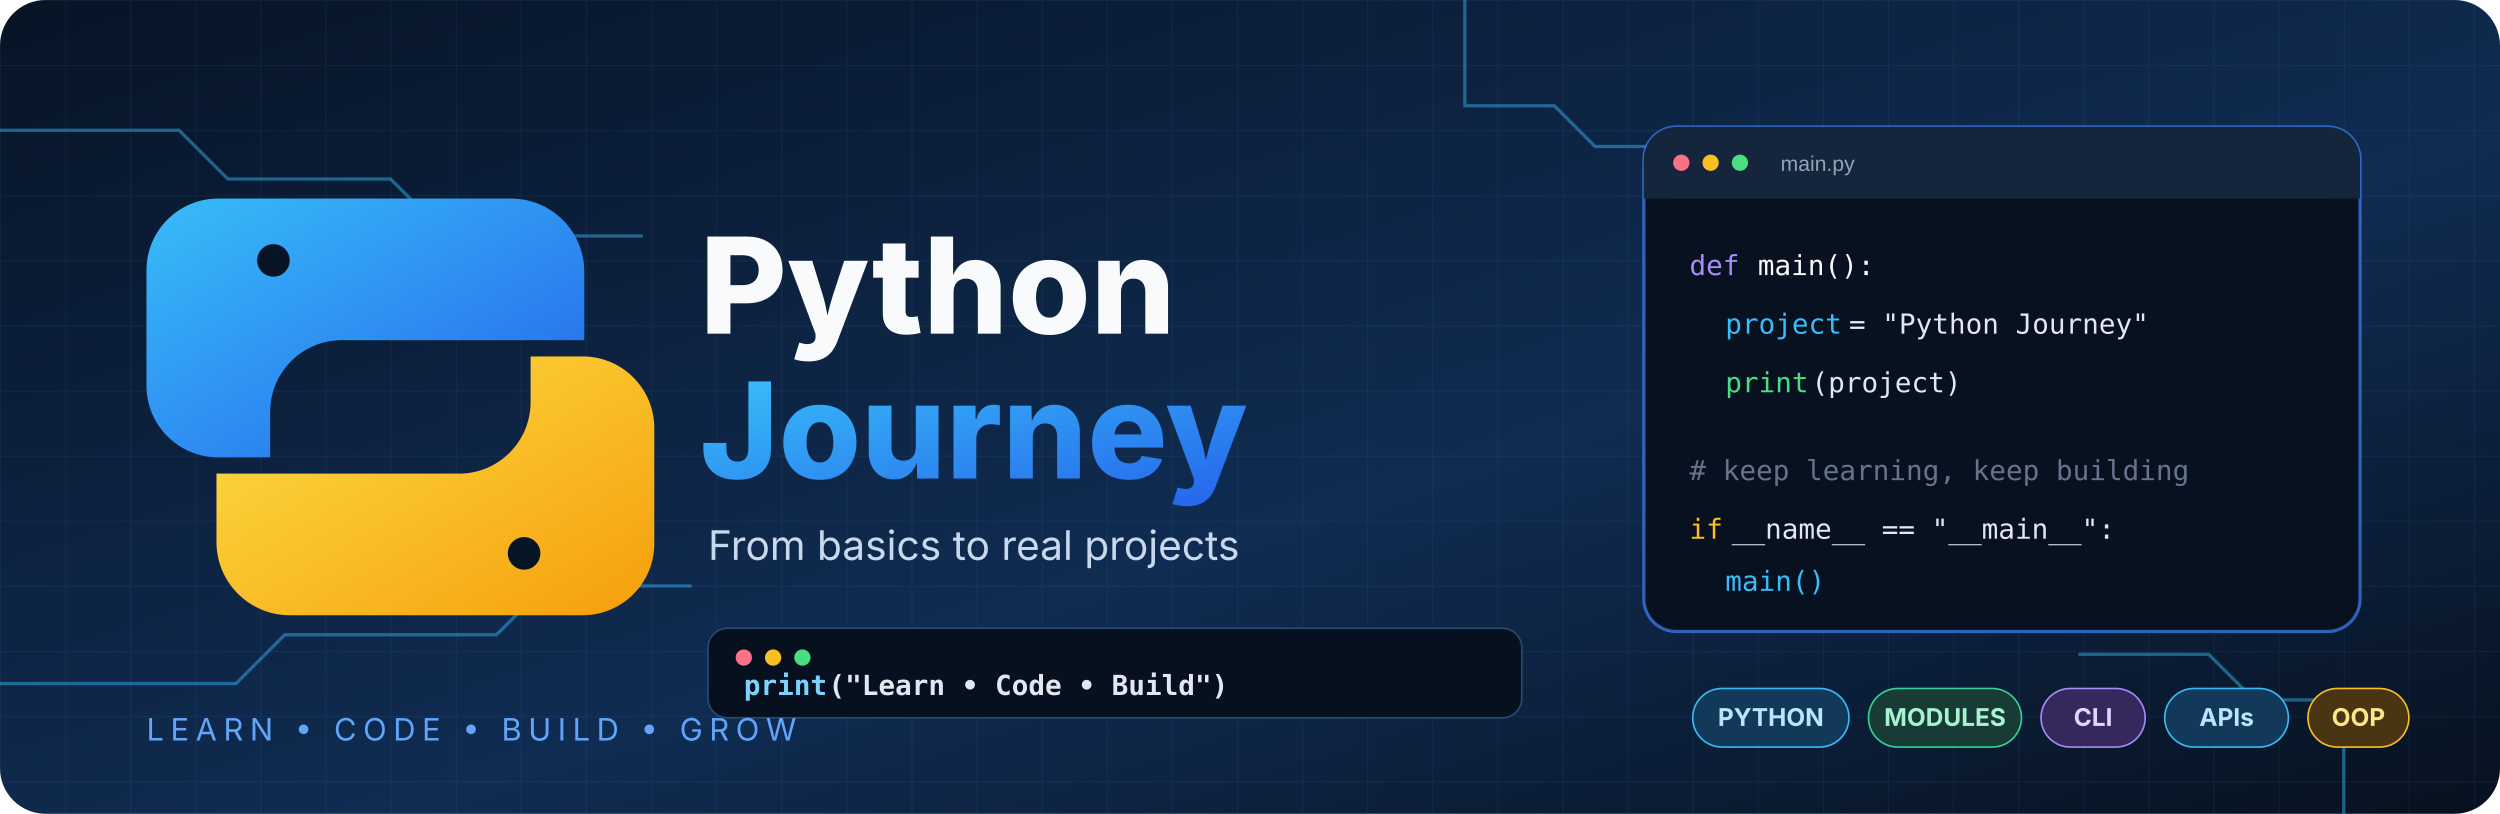
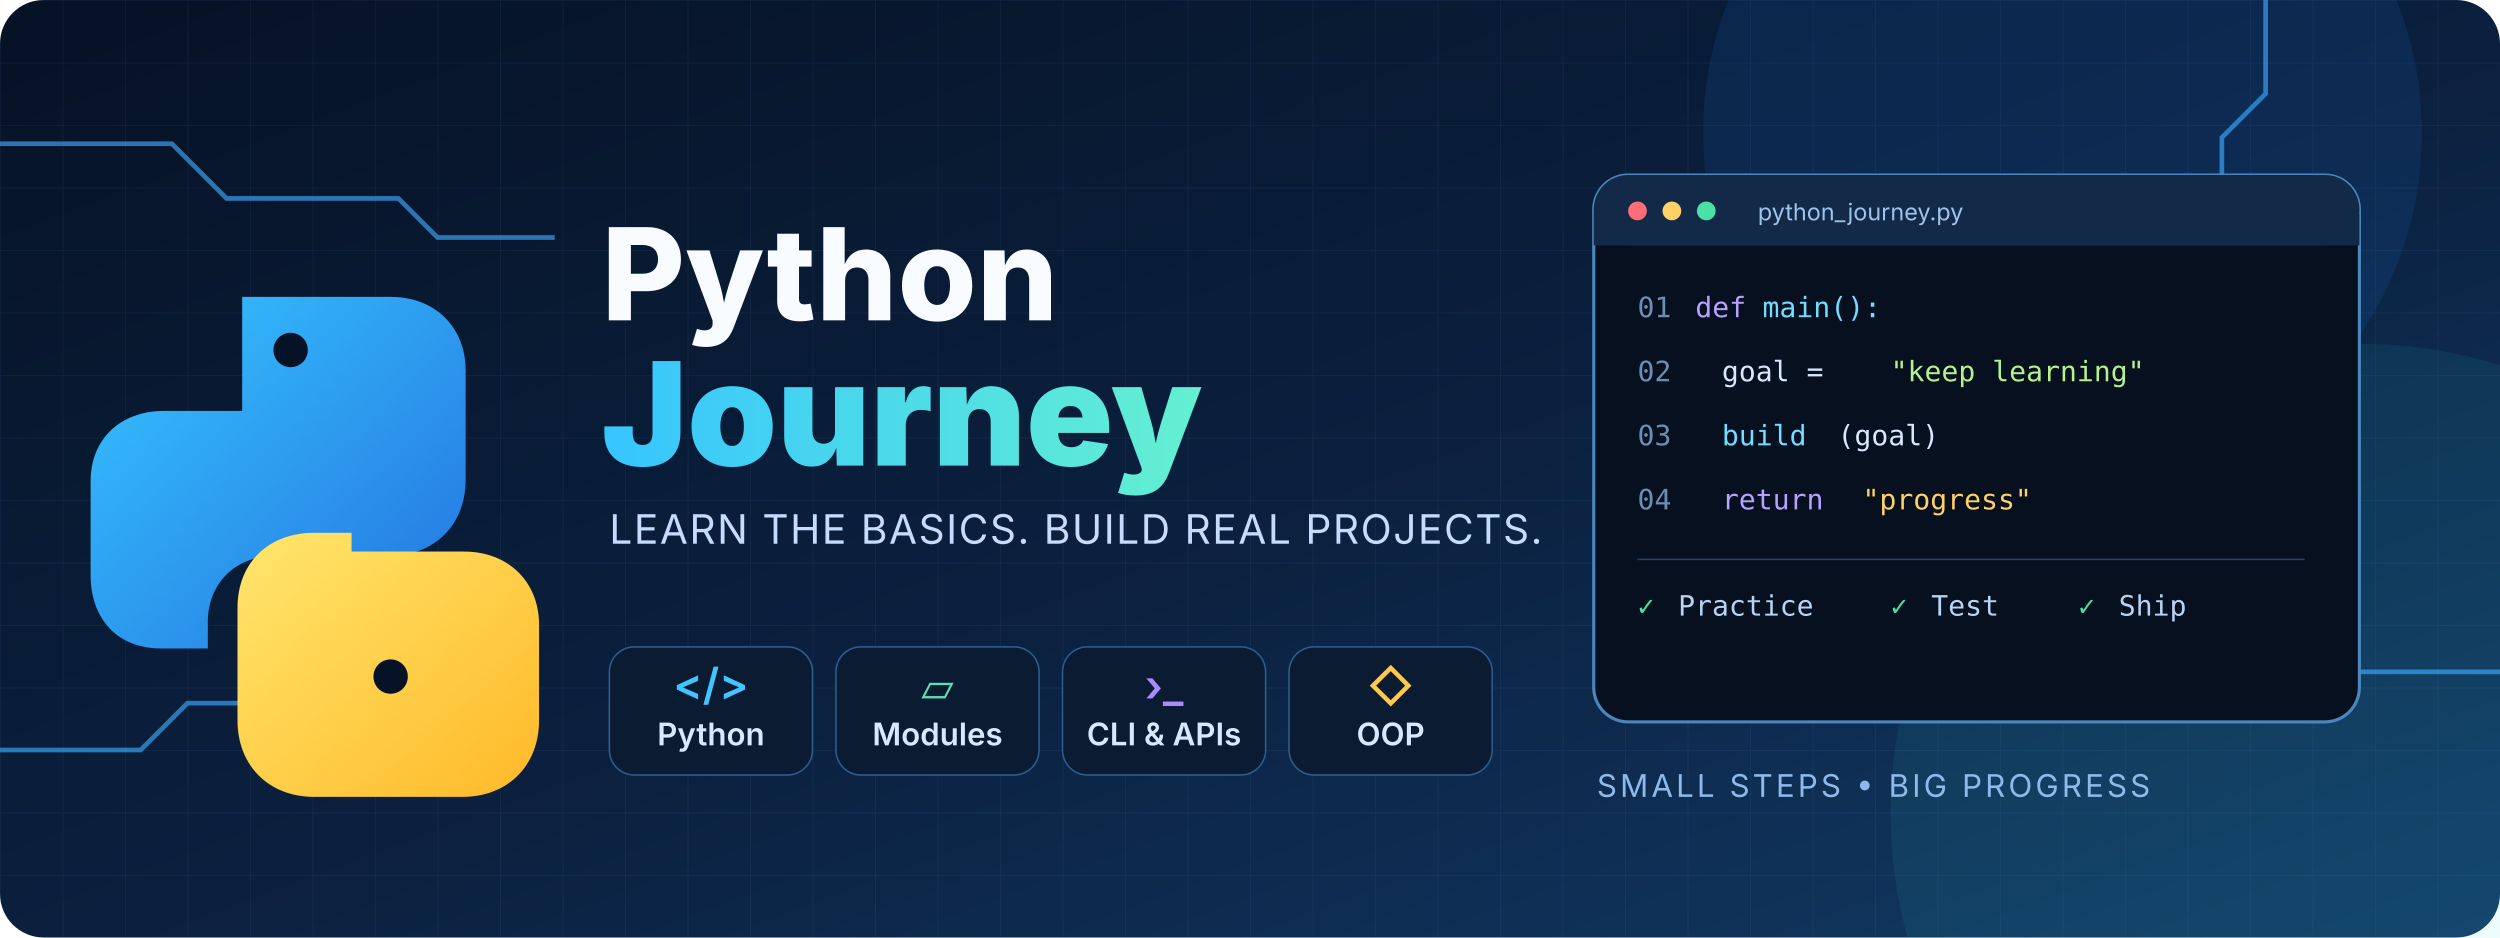
- <svg xmlns="http://www.w3.org/2000/svg" width="1536" height="500" viewBox="0 0 1536 500">
+ <svg xmlns="http://www.w3.org/2000/svg" width="1600" height="600" viewBox="0 0 1600 600" role="img" aria-labelledby="title desc">
  <defs>
    <linearGradient id="bg" x1="0" y1="0" x2="1" y2="1">
-       <stop stop-color="#071426" />
-       <stop offset=".58" stop-color="#102c52" />
-       <stop offset="1" stop-color="#07111f" />
+       <stop stop-color="#061225" />
+       <stop offset=".55" stop-color="#0b2140" />
+       <stop offset="1" stop-color="#123b67" />
    </linearGradient>
    <linearGradient id="blue" x1="0" y1="0" x2="1" y2="1">
-       <stop stop-color="#38bdf8" />
-       <stop offset="1" stop-color="#2563eb" />
+       <stop stop-color="#36c5ff" />
+       <stop offset="1" stop-color="#2472df" />
    </linearGradient>
    <linearGradient id="gold" x1="0" y1="0" x2="1" y2="1">
-       <stop stop-color="#fde047" />
-       <stop offset="1" stop-color="#f59e0b" />
+       <stop stop-color="#ffe66d" />
+       <stop offset="1" stop-color="#ffb928" />
+     </linearGradient>
+     <linearGradient id="cyan" x1="0" y1="0" x2="1" y2="0">
+       <stop stop-color="#36c5ff" />
+       <stop offset="1" stop-color="#64f0d1" />
    </linearGradient>
    <pattern id="grid" width="40" height="40" patternUnits="userSpaceOnUse">
-       <path d="M40 0H0V40" fill="none" stroke="#4f8bc7" stroke-opacity=".12" />
+       <path d="M40 0H0V40" fill="none" stroke="#7fb7ff" stroke-opacity=".08" />
    </pattern>
    <filter id="glow">
      <feGaussianBlur stdDeviation="5" result="b" />
      <feMerge>
        <feMergeNode in="b" />
        <feMergeNode in="SourceGraphic" />
      </feMerge>
    </filter>
  </defs>
-   <rect width="1536" height="500" rx="28" fill="url(#bg)" />
-   <rect width="1536" height="500" rx="28" fill="url(#grid)" />
-   <g fill="none" stroke="#38bdf8" stroke-opacity=".45" stroke-width="2">
-     <path d="M0 80H110l30 30h100l35 35h120" />
-     <path d="M0 420h145l30-30h130l30-30h90" />
-     <path d="M900 0v65h55l25 25h65" />
-     <path d="M1440 500v-70h-55l-28-28h-80" />
+   <rect width="1600" height="600" rx="28" fill="url(#bg)" />
+   <rect width="1600" height="600" rx="28" fill="url(#grid)" />
+   <circle cx="1320" cy="85" r="230" fill="#1677e8" opacity=".12" />
+   <circle cx="1510" cy="520" r="300" fill="#20d5d2" opacity=".08" />
+   <g stroke="#3aa9ff" stroke-width="3" fill="none" opacity=".65">
+     <path d="M0 92H110l35 35h110l25 25h75" />
+     <path d="M0 480H90l30-30h95l25-25h70" />
+     <path d="M1450 0v60l-28 28v65l-22 22v50" />
+     <path d="M1600 430h-100l-28 28h-85" />
  </g>
-   <g transform="translate(90 122)">
-     <path d="M44 0h180a45 45 0 0 1 45 45v42H120a44 44 0 0 0-44 44v28H44A44 44 0 0 1 0 115V44A44 44 0 0 1 44 0Z" fill="url(#blue)" />
-     <circle cx="78" cy="38" r="10" fill="#071426" />
-     <path d="M268 256H88a45 45 0 0 1-45-45v-42h149a44 44 0 0 0 44-44V97h32a44 44 0 0 1 44 44v71a44 44 0 0 1-44 44Z" fill="url(#gold)" />
-     <circle cx="232" cy="218" r="10" fill="#071426" />
+   <g transform="translate(80 190)">
+     <path d="M75 0h95c29 0 48 20 48 47v70c0 30-21 49-50 49h-73c-25 0-42 18-42 42v17H23c-28 0-45-19-45-47v-60c0-27 19-45 47-45h50V47c0-27 0-47 0-47z" fill="url(#blue)" />
+     <circle cx="106" cy="34" r="11" fill="#061225" />
+     <path d="M145 128h72c28 0 48 19 48 47v61c0 29-20 49-49 49h-95c-29 0-49-20-49-49v-72c0-29 20-48 49-48h24z" fill="url(#gold)" transform="translate(0 35)" />
+     <circle cx="170" cy="243" r="11" fill="#061225" />
  </g>
-   <text x="430" y="205" font-family="Inter,Segoe UI,Arial,sans-serif" font-size="82" font-weight="800" fill="#f8fafc">Python</text>
-   <text x="430" y="294" font-family="Inter,Segoe UI,Arial,sans-serif" font-size="82" font-weight="800" fill="url(#blue)">Journey</text>
-   <text x="435" y="344" font-family="Inter,Segoe UI,Arial,sans-serif" font-size="25" fill="#c8d9ee">From basics to real projects</text>
-   <g transform="translate(435 386)" font-family="Consolas,monospace" font-size="17" font-weight="600">
-     <rect width="500" height="55" rx="12" fill="#06101e" stroke="#284b71" />
-     <circle cx="22" cy="18" r="5" fill="#fb7185" />
-     <circle cx="40" cy="18" r="5" fill="#fbbf24" />
-     <circle cx="58" cy="18" r="5" fill="#4ade80" />
-     <text x="22" y="41" fill="#7dd3fc">print</text>
-     <text x="74" y="41" fill="#e2e8f0">("Learn • Code • Build")</text>
+   <g font-family="Inter,Segoe UI,Arial,sans-serif">
+     <text x="385" y="205" font-size="82" font-weight="800" fill="#f8fbff">Python</text>
+     <text x="385" y="298" font-size="92" font-weight="900" fill="url(#cyan)">Journey</text>
+     <text x="390" y="348" font-size="26" fill="#c5dcff" letter-spacing="1">LEARN THE BASICS. BUILD REAL PROJECTS.</text>
+     <path d="M390 370H890" stroke="url(#cyan)" stroke-width="4" stroke-linecap="round" />
+     <g transform="translate(390 414)" font-size="20" font-weight="600" fill="#d8e8ff">
+       <rect width="130" height="82" rx="16" fill="#0b1b31" stroke="#2b5d91" />
+       <text x="65" y="34" text-anchor="middle" font-size="28" fill="#42c5ff">&lt;/&gt;</text>
+       <text x="65" y="63" text-anchor="middle">Python</text>
+       <rect x="145" width="130" height="82" rx="16" fill="#0b1b31" stroke="#2b5d91" />
+       <text x="210" y="35" text-anchor="middle" font-size="27" fill="#5ce1b5">▱</text>
+       <text x="210" y="63" text-anchor="middle">Modules</text>
+       <rect x="290" width="130" height="82" rx="16" fill="#0b1b31" stroke="#2b5d91" />
+       <text x="355" y="35" text-anchor="middle" font-size="28" fill="#a88bff">›_</text>
+       <text x="355" y="63" text-anchor="middle">CLI &amp; APIs</text>
+       <rect x="435" width="130" height="82" rx="16" fill="#0b1b31" stroke="#2b5d91" />
+       <text x="500" y="35" text-anchor="middle" font-size="28" fill="#ffc94b">◇</text>
+       <text x="500" y="63" text-anchor="middle">OOP</text>
+     </g>
+     <g transform="translate(1020 112)">
+       <rect width="490" height="350" rx="22" fill="#07101f" stroke="#4b86bf" stroke-width="2" />
+       <rect width="490" height="45" rx="22" fill="#122947" />
+       <rect y="25" width="490" height="20" fill="#122947" />
+       <circle cx="28" cy="23" r="6" fill="#ff6d78" />
+       <circle cx="50" cy="23" r="6" fill="#ffd166" />
+       <circle cx="72" cy="23" r="6" fill="#4be0a4" />
+       <text x="105" y="29" font-size="15" fill="#9fc4ec">python_journey.py</text>
+       <g font-family="Consolas,monospace" font-size="18">
+         <text x="28" y="91" fill="#6d8eb4">01</text>
+         <text x="65" y="91" fill="#b9a2ff">def</text>
+         <text x="108" y="91" fill="#73dcff"> main():</text>
+         <text x="28" y="132" fill="#6d8eb4">02</text>
+         <text x="82" y="132" fill="#d7e8ff">    goal = </text>
+         <text x="190" y="132" fill="#b5f28d">"keep learning"</text>
+         <text x="28" y="173" fill="#6d8eb4">03</text>
+         <text x="82" y="173" fill="#73dcff">    build</text>
+         <text x="156" y="173" fill="#d7e8ff">(goal)</text>
+         <text x="28" y="214" fill="#6d8eb4">04</text>
+         <text x="82" y="214" fill="#b9a2ff">    return</text>
+         <text x="172" y="214" fill="#ffd166"> "progress"</text>
+         <path d="M28 246H455" stroke="#244365" />
+         <text x="28" y="282" fill="#4be0a4">✓</text>
+         <text x="54" y="282" fill="#b8d4f5">Practice</text>
+         <text x="190" y="282" fill="#4be0a4">✓</text>
+         <text x="216" y="282" fill="#b8d4f5">Test</text>
+         <text x="310" y="282" fill="#4be0a4">✓</text>
+         <text x="336" y="282" fill="#b8d4f5">Ship</text>
+       </g>
+     </g>
+     <text x="1022" y="510" font-size="20" fill="#8eb9e8" letter-spacing="2">SMALL STEPS  •  BIG PROGRESS</text>
  </g>
-   <g transform="translate(1010 78)">
-     <rect width="440" height="310" rx="20" fill="#08111f" stroke="#3b82f6" stroke-opacity=".7" stroke-width="2" />
-     <rect width="440" height="44" rx="20" fill="#14253c" />
-     <rect y="24" width="440" height="20" fill="#14253c" />
-     <circle cx="23" cy="22" r="5" fill="#fb7185" />
-     <circle cx="41" cy="22" r="5" fill="#fbbf24" />
-     <circle cx="59" cy="22" r="5" fill="#4ade80" />
-     <text x="84" y="27" font-family="Arial,sans-serif" font-size="13" fill="#94a3b8">main.py</text>
-     <g font-family="Consolas,monospace" font-size="17">
-       <text x="28" y="91" fill="#a78bfa">def</text>
-       <text x="70" y="91" fill="#f8fafc"> main():</text>
-       <text x="50" y="127" fill="#38bdf8">project</text>
-       <text x="126" y="127" fill="#e2e8f0"> = "Python Journey"</text>
-       <text x="50" y="163" fill="#4ade80">print</text>
-       <text x="103" y="163" fill="#e2e8f0">(project)</text>
-       <text x="28" y="217" fill="#64748b"># keep learning, keep building</text>
-       <text x="28" y="253" fill="#fbbf24">if</text>
-       <text x="54" y="253" fill="#e2e8f0"> __name__ == "__main__":</text>
-       <text x="50" y="285" fill="#38bdf8">main()</text>
-     </g>
-   </g>
-   <g transform="translate(1040 423)" font-family="Inter,Segoe UI,Arial,sans-serif" font-size="15" font-weight="700">
-     <rect width="96" height="36" rx="18" fill="#12395a" stroke="#38bdf8" />
-     <text x="48" y="23" text-anchor="middle" fill="#bae6fd">PYTHON</text>
-     <rect x="108" width="94" height="36" rx="18" fill="#183b36" stroke="#34d399" />
-     <text x="155" y="23" text-anchor="middle" fill="#a7f3d0">MODULES</text>
-     <rect x="214" width="64" height="36" rx="18" fill="#34285c" stroke="#a78bfa" />
-     <text x="246" y="23" text-anchor="middle" fill="#ddd6fe">CLI</text>
-     <rect x="290" width="76" height="36" rx="18" fill="#12395a" stroke="#38bdf8" />
-     <text x="328" y="23" text-anchor="middle" fill="#bae6fd">APIs</text>
-     <rect x="378" width="62" height="36" rx="18" fill="#4a3512" stroke="#fbbf24" />
-     <text x="409" y="23" text-anchor="middle" fill="#fde68a">OOP</text>
-   </g>
-   <text x="90" y="455" font-family="Inter,Segoe UI,Arial,sans-serif" font-size="19" letter-spacing="4" fill="#60a5fa">LEARN • CODE • BUILD • GROW</text>
</svg>
